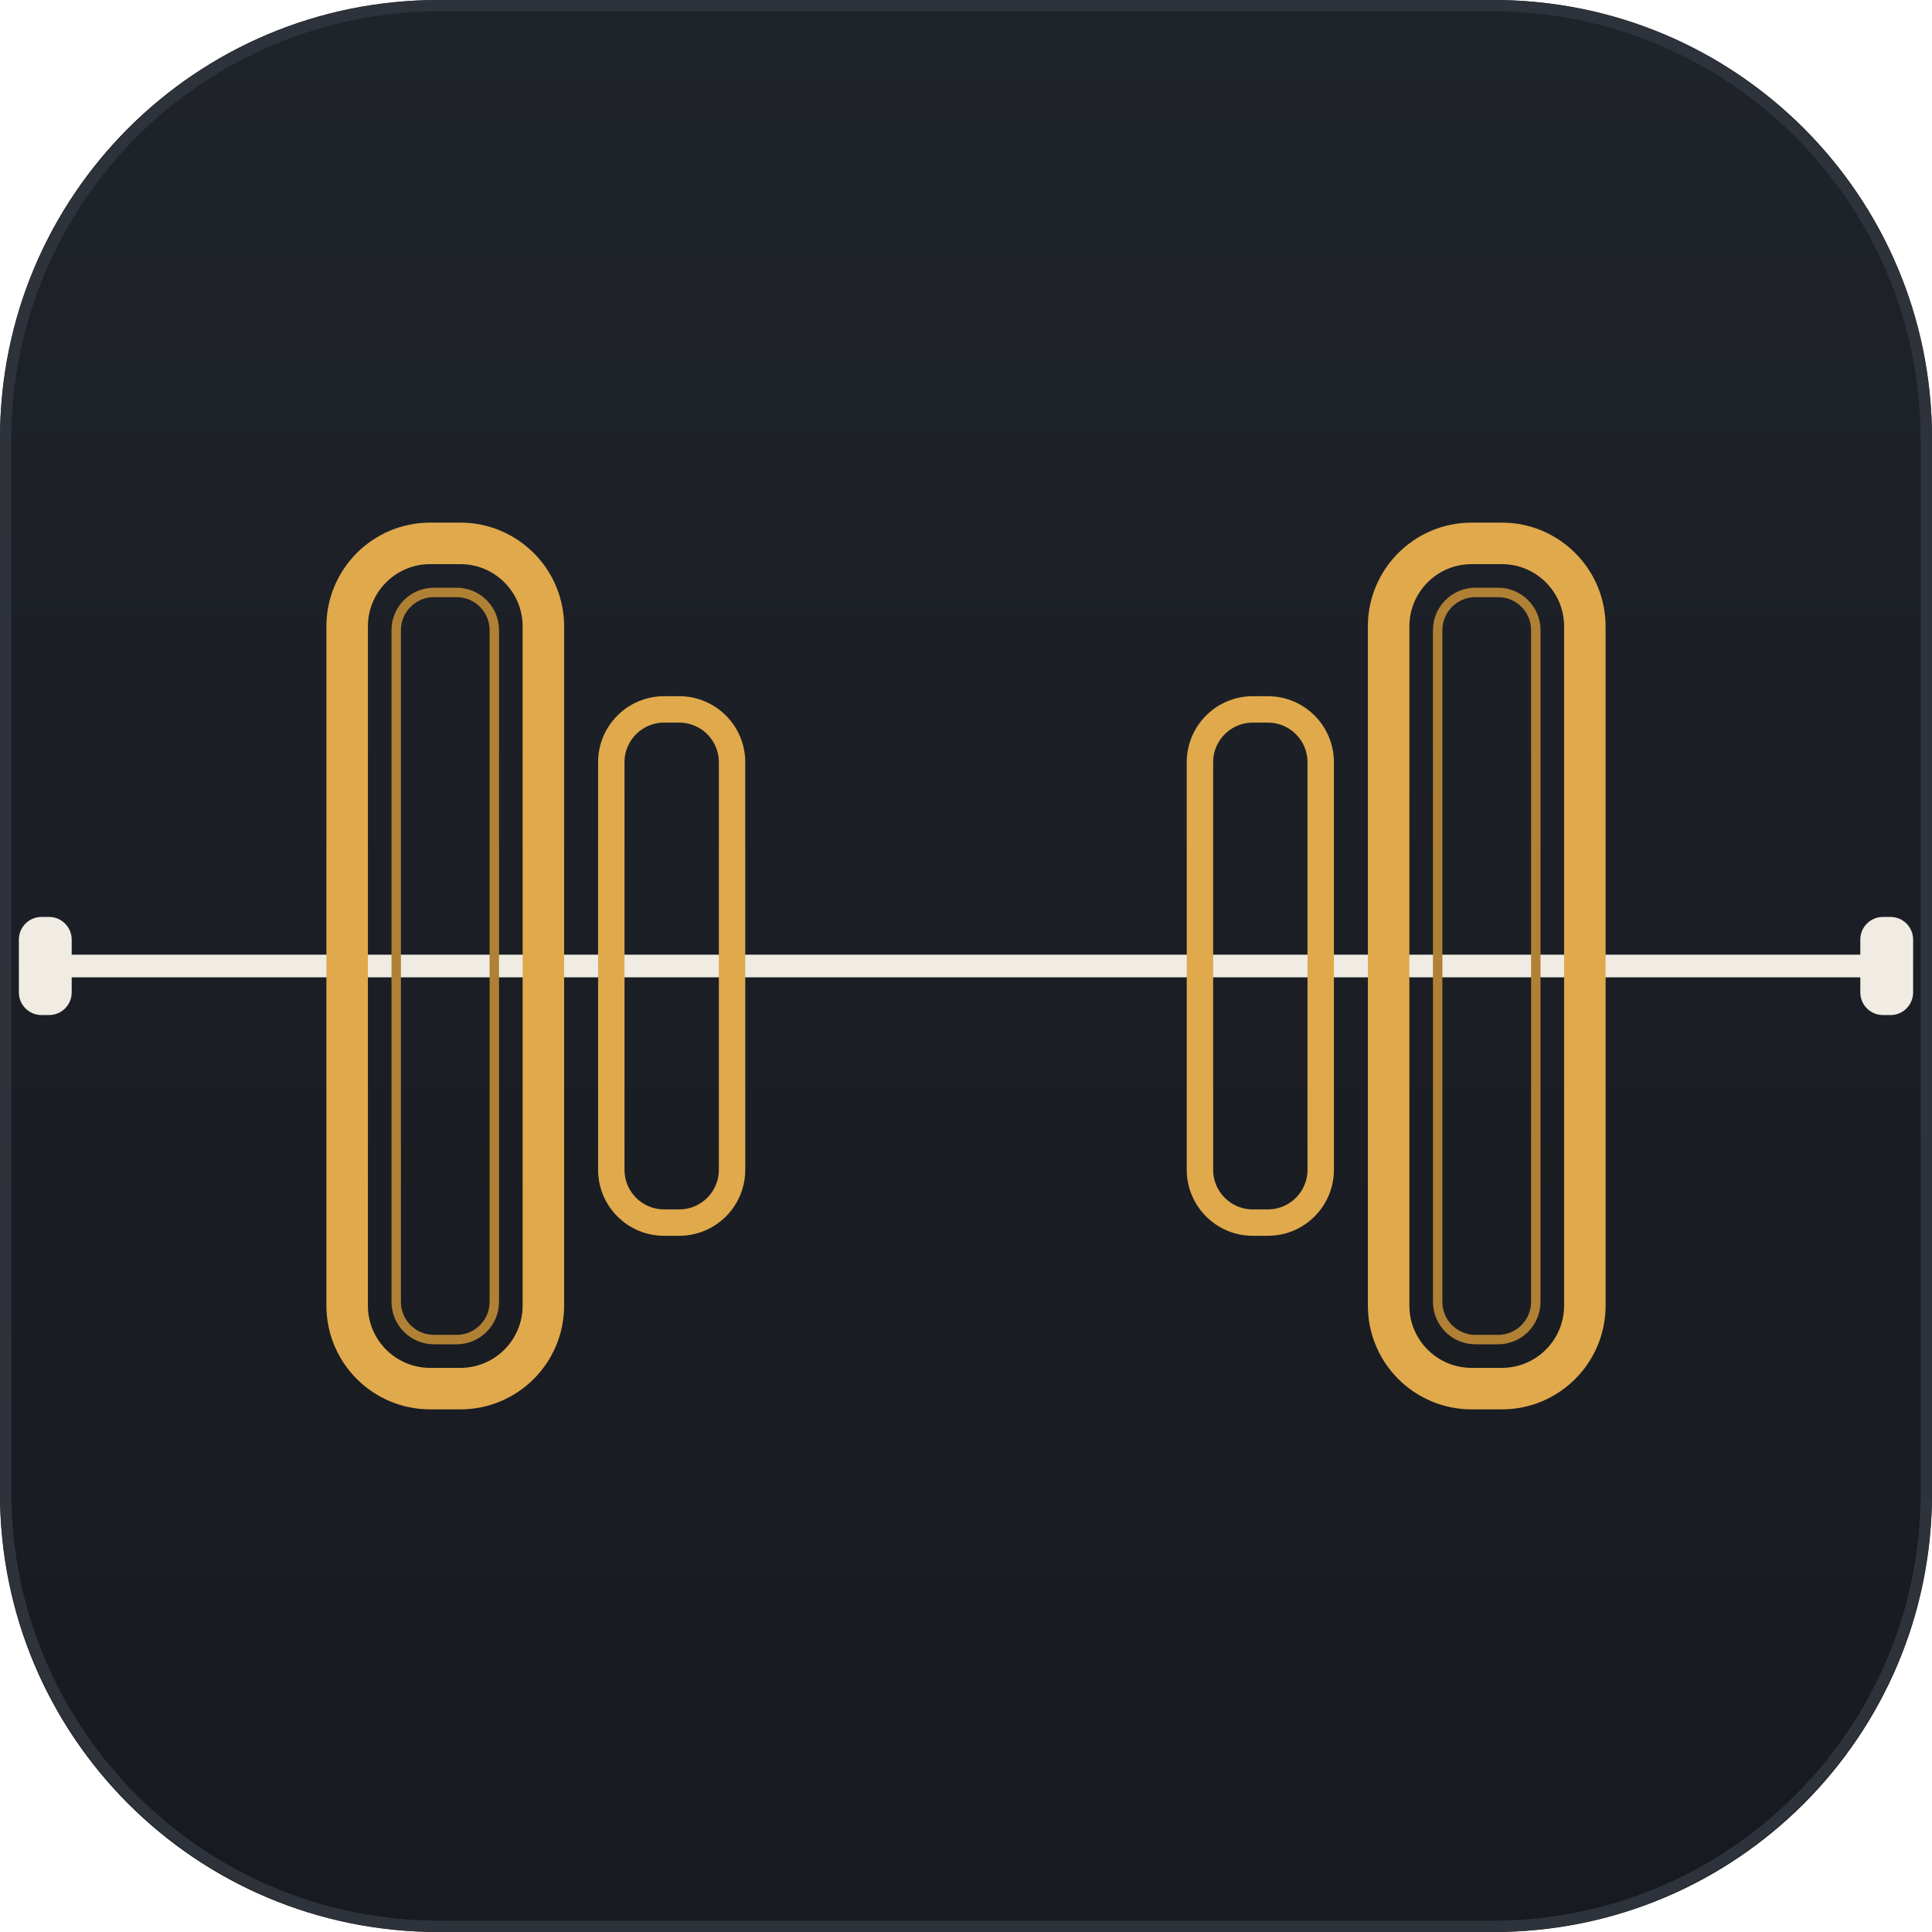
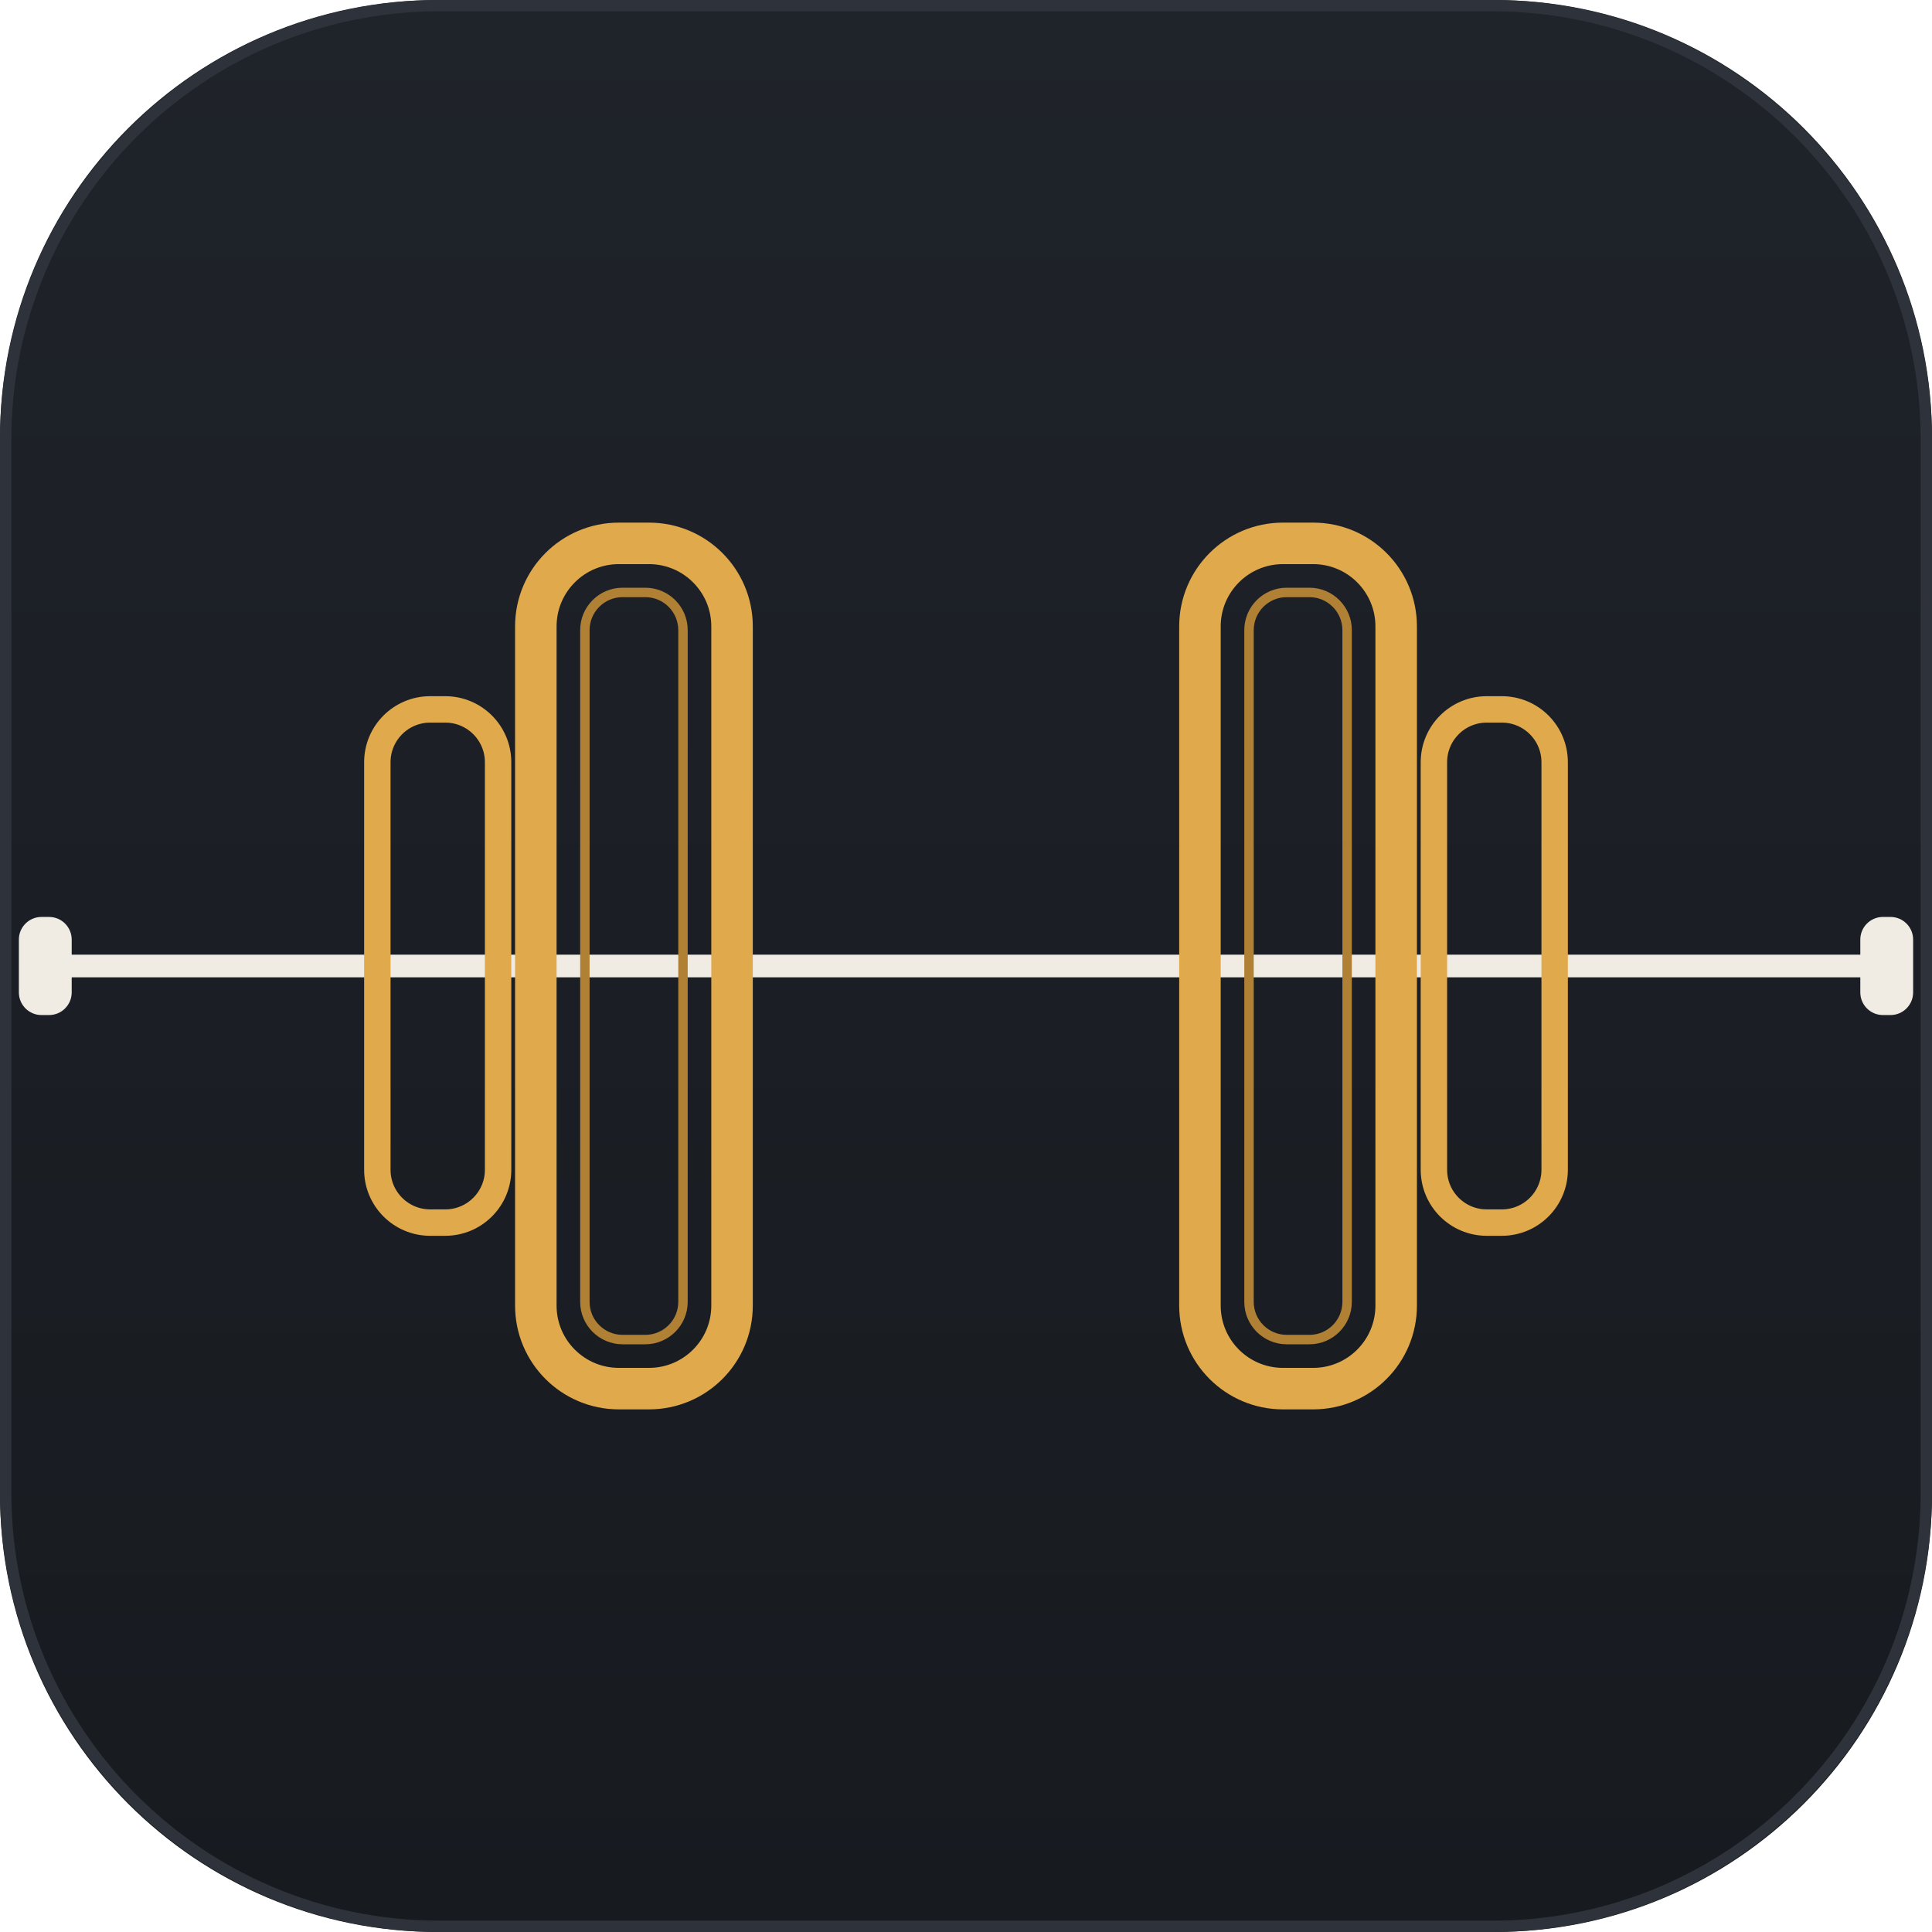
<svg xmlns="http://www.w3.org/2000/svg" viewBox="0 0 512 512">
  <defs>
    <linearGradient id="iron" x1="0" y1="0" x2="0" y2="1">
      <stop offset="0" stop-color="#1F232A" />
      <stop offset="1" stop-color="#171A1F" />
    </linearGradient>
  </defs>
  <rect width="512" height="512" rx="116" fill="url(#iron)" />
  <rect x="1.5" y="1.5" width="509" height="509" rx="115" fill="none" stroke="#2E333B" stroke-width="3" />
  <line x1="12" y1="256" x2="500" y2="256" stroke="#F0ECE4" stroke-width="6" />
-   <rect x="92" y="144" width="52" height="224" rx="22" fill="none" stroke="#E0A94C" stroke-width="11" />
-   <rect x="105" y="157" width="26" height="198" rx="10" fill="none" stroke="#B08034" stroke-width="2.5" />
-   <rect x="368" y="144" width="52" height="224" rx="22" fill="none" stroke="#E0A94C" stroke-width="11" />
-   <rect x="381" y="157" width="26" height="198" rx="10" fill="none" stroke="#B08034" stroke-width="2.5" />
-   <rect x="162" y="188" width="32" height="136" rx="14" fill="none" stroke="#E0A94C" stroke-width="7" />
-   <rect x="318" y="188" width="32" height="136" rx="14" fill="none" stroke="#E0A94C" stroke-width="7" />
+   <rect x="142" y="144" width="52" height="224" rx="22" fill="none" stroke="#E0A94C" stroke-width="11" />
+   <rect x="155" y="157" width="26" height="198" rx="10" fill="none" stroke="#B08034" stroke-width="2.5" />
+   <rect x="318" y="144" width="52" height="224" rx="22" fill="none" stroke="#E0A94C" stroke-width="11" />
+   <rect x="331" y="157" width="26" height="198" rx="10" fill="none" stroke="#B08034" stroke-width="2.5" />
+   <rect x="100" y="188" width="32" height="136" rx="14" fill="none" stroke="#E0A94C" stroke-width="7" />
+   <rect x="380" y="188" width="32" height="136" rx="14" fill="none" stroke="#E0A94C" stroke-width="7" />
  <rect x="5" y="243" width="14" height="26" rx="6" fill="#F0ECE4" />
  <rect x="493" y="243" width="14" height="26" rx="6" fill="#F0ECE4" />
</svg>
